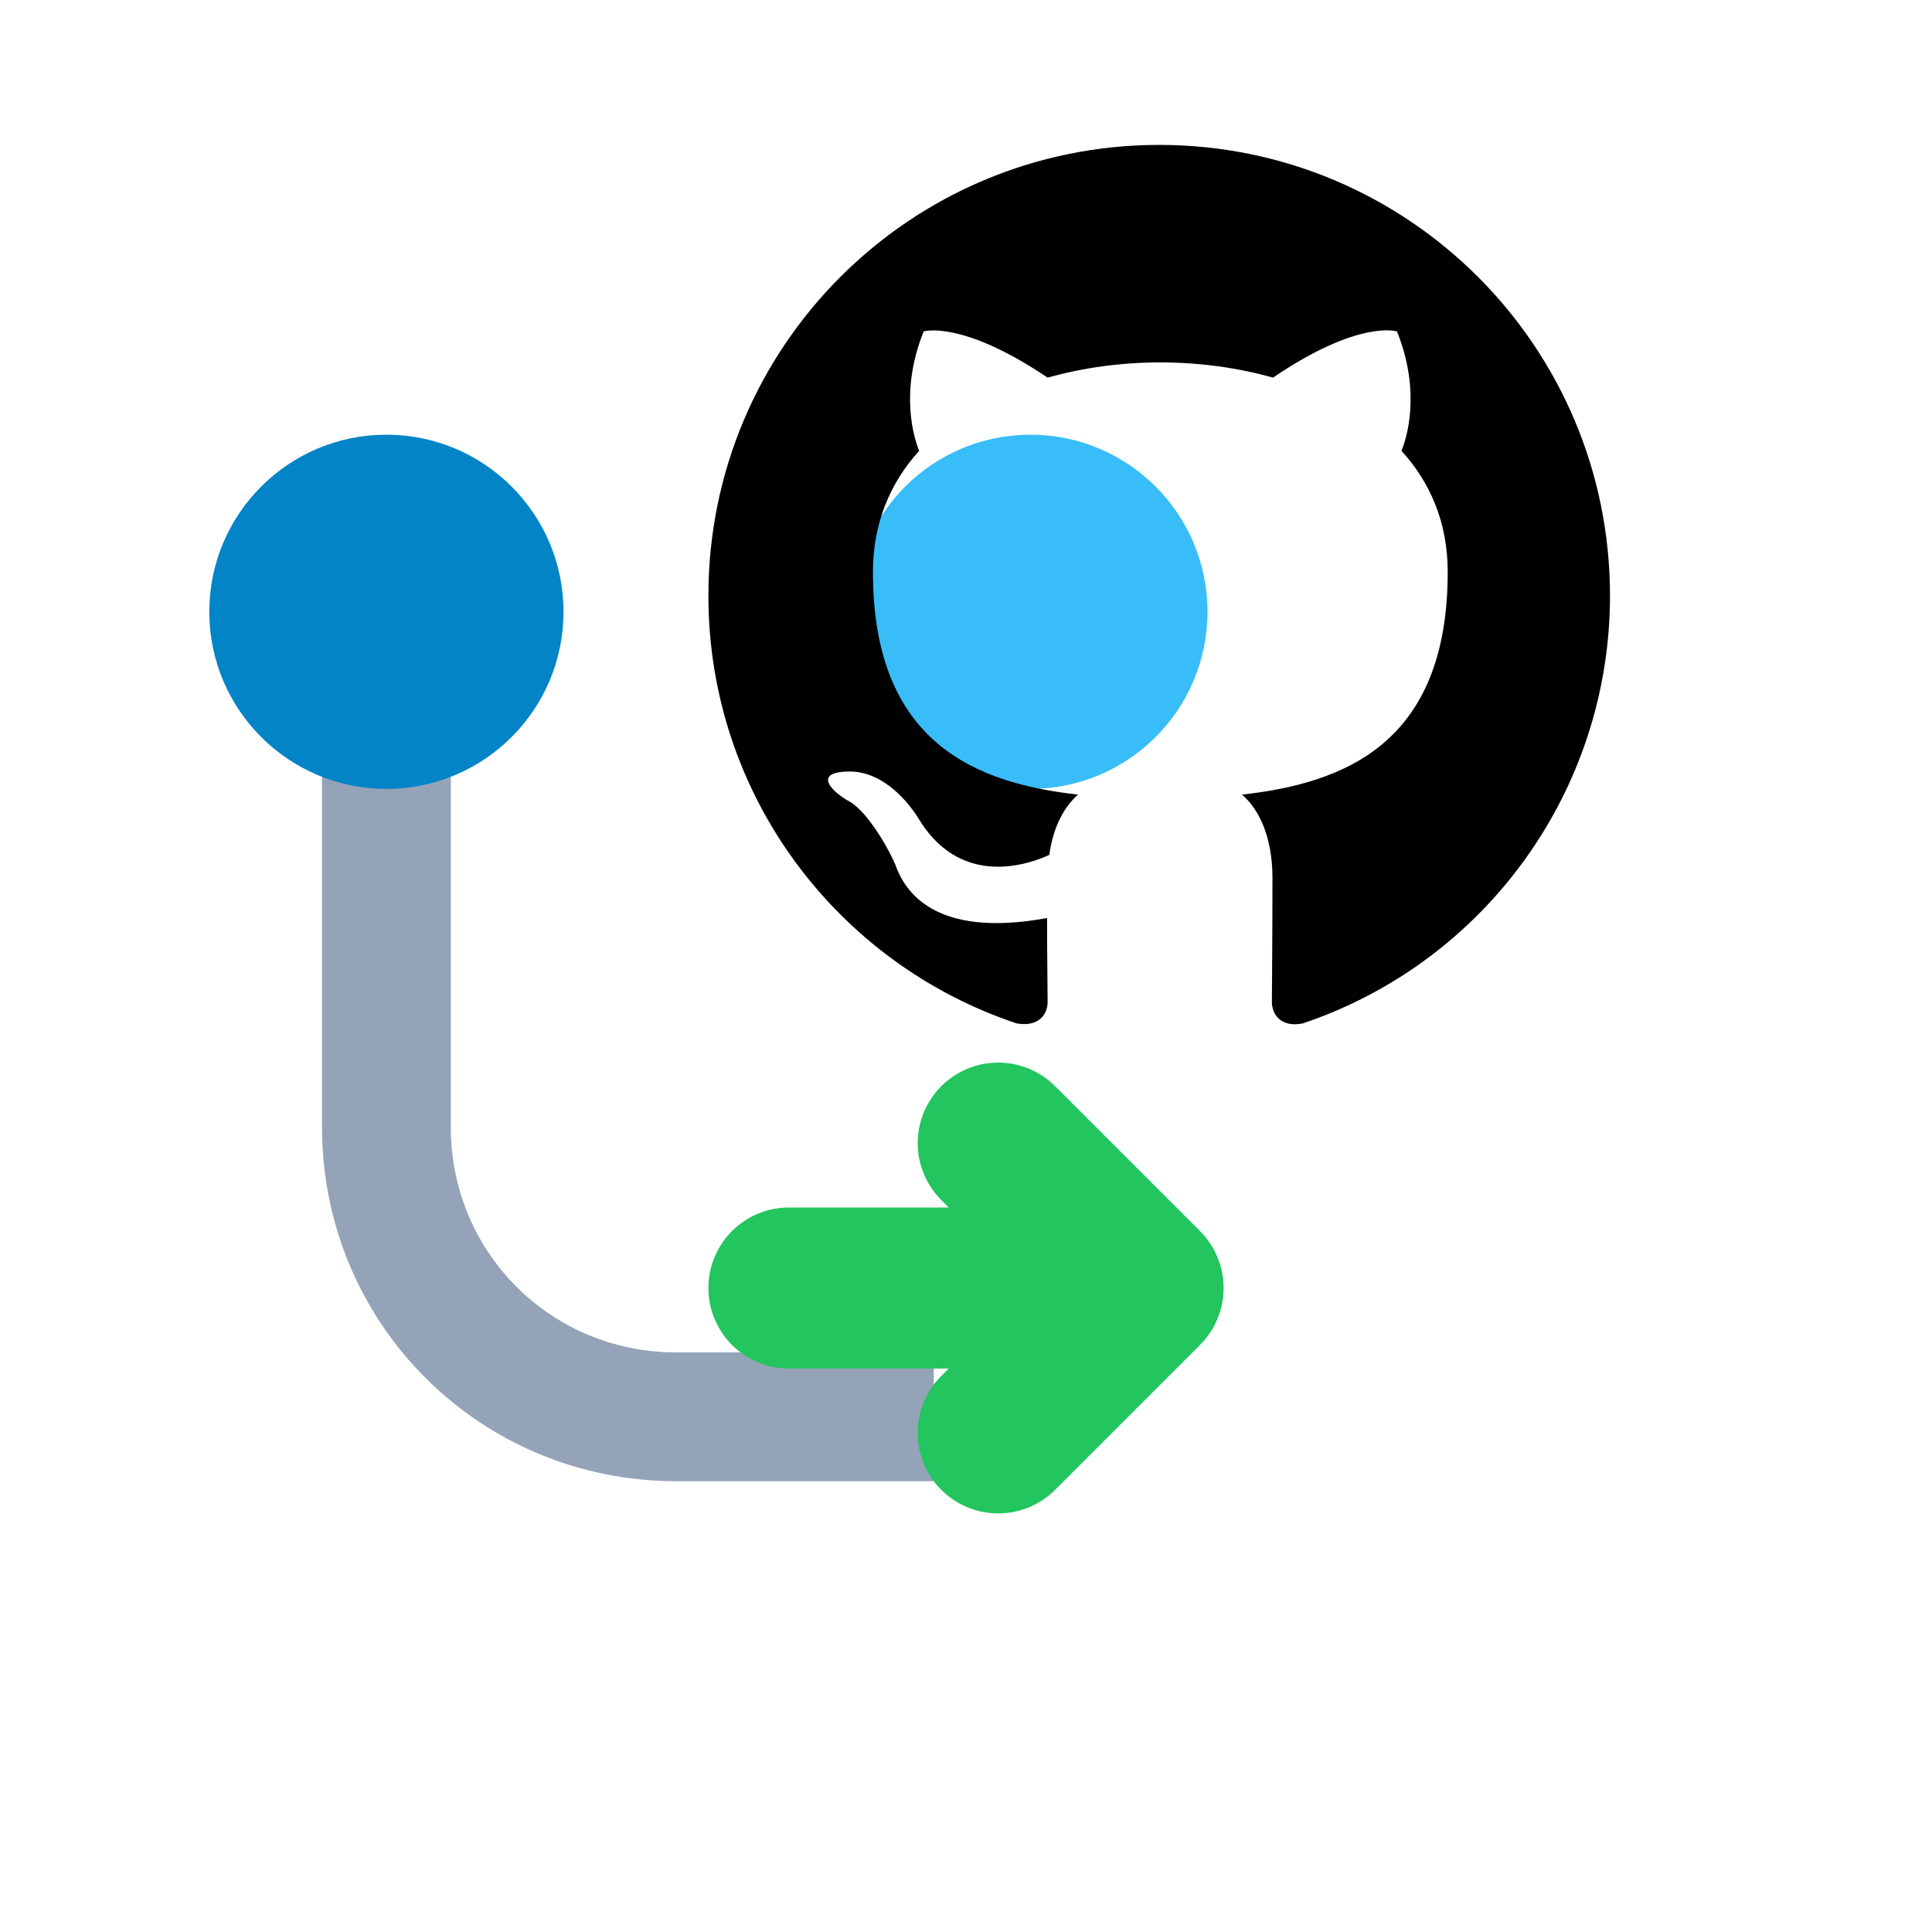
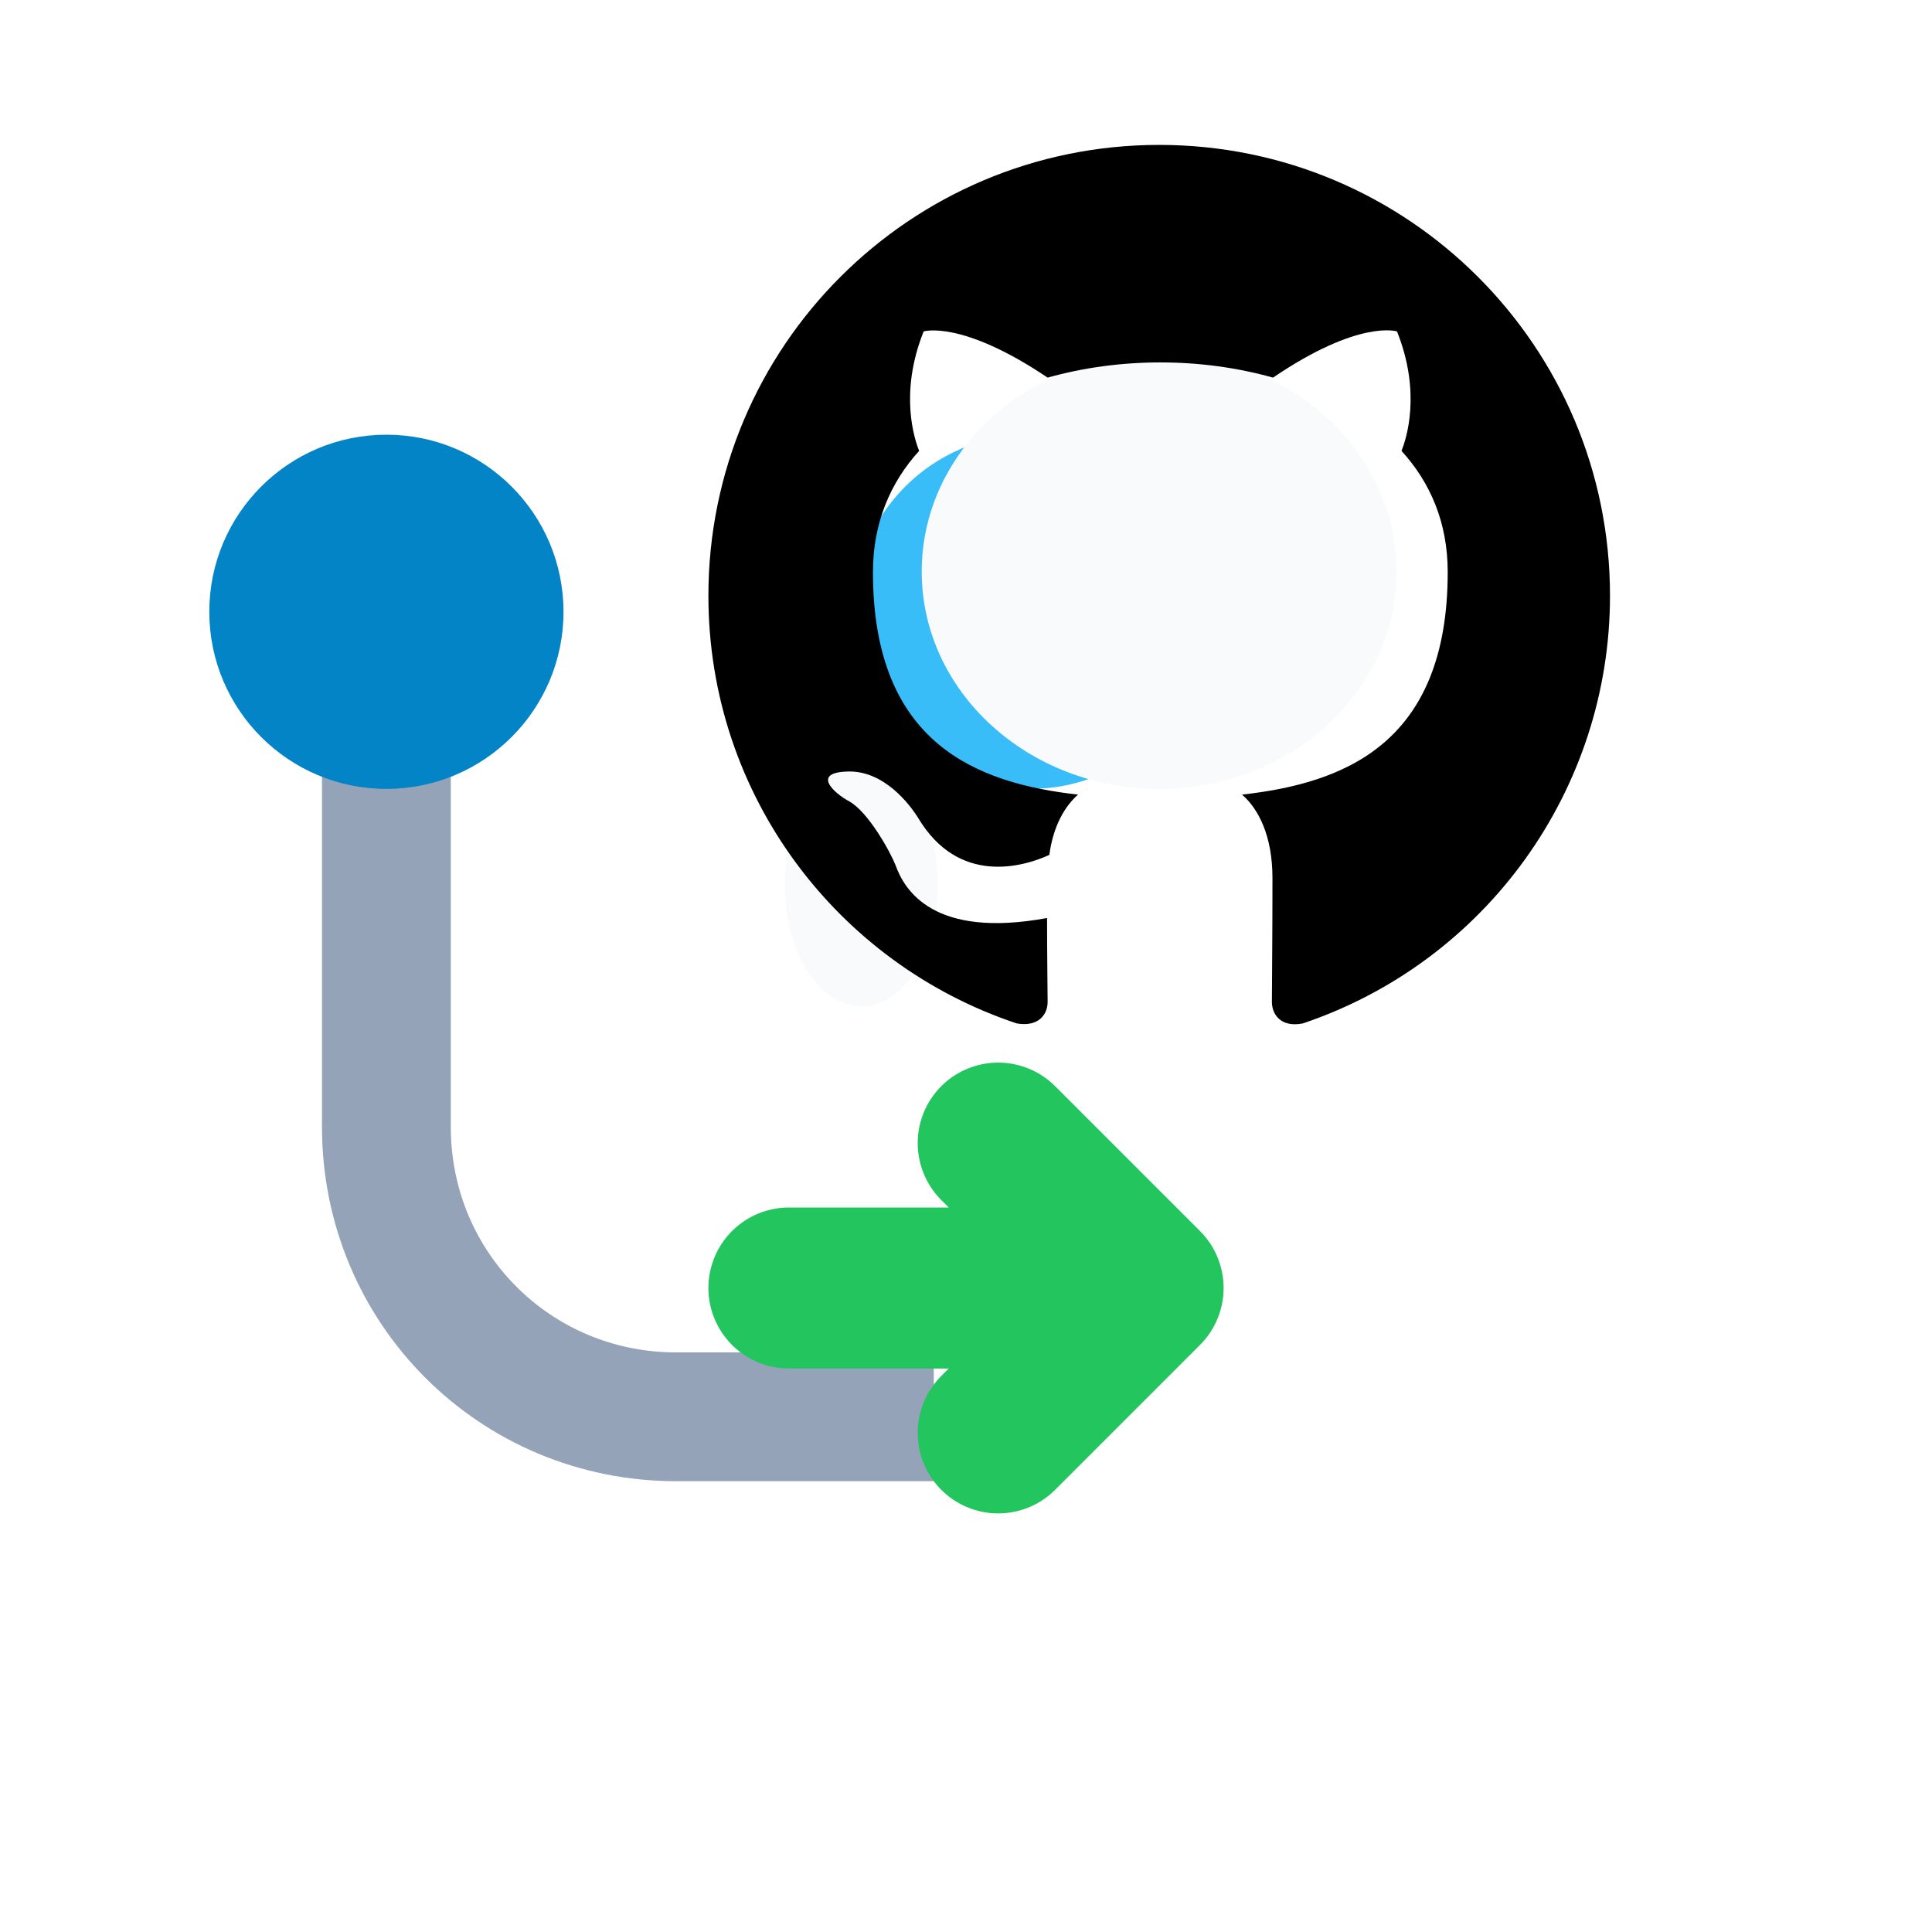
<svg xmlns="http://www.w3.org/2000/svg" viewBox="0 0 24 24" width="24" height="24">
  <g transform="translate(1.2 6.2)">
    <g transform="translate(-1.8 -2.6)">
      <g stroke="#94a3b8" stroke-width="1.6" fill="none">
        <path d="M5.4 5.6v4.8c0 2 1.6 3.6 3.6 3.6h3.2" />
      </g>
      <circle cx="5.4" cy="4" r="2.2" fill="#0284c7" />
      <circle cx="13.4" cy="4" r="2.2" fill="#38bdf8" />
      <path d="M10.4 12.4h4.4M13 10.6l1.8 1.8-1.8 1.8" fill="none" stroke="#22c55e" stroke-width="2" stroke-linecap="round" stroke-linejoin="round" />
    </g>
  </g>
  <g transform="translate(8.8 1.8)">
+     <ellipse cx="5.6" cy="5.3" rx="2.95" ry="2.7" fill="#f8fafc" />
+     <ellipse cx="1.9" cy="9.2" rx="0.95" ry="1.5" fill="#f8fafc" />
    <path d="M8 0C3.58 0 0 3.58 0 8c0 3.54 2.29 6.53 5.47 7.59.4.07.55-.17.55-.38 0-.19-.01-.82-.01-1.49-2.01.37-2.53-.49-2.69-.94-.09-.23-.48-.94-.82-1.13-.28-.15-.68-.52-.01-.53.63-.01 1.08.58 1.23.82.72 1.21 1.87.87 2.33.66.07-.52.28-.87.51-1.07-1.78-.2-3.64-.89-3.64-3.95 0-.87.31-1.59.82-2.15-.08-.2-.36-1.02.08-2.12 0 0 .67-.21 2.2.82.64-.18 1.32-.27 2-.27s1.36.09 2 .27c1.53-1.04 2.2-.82 2.2-.82.44 1.1.16 1.92.08 2.12.51.56.82 1.27.82 2.15 0 3.07-1.87 3.75-3.65 3.95.29.25.54.73.54 1.48 0 1.07-.01 1.93-.01 2.2 0 .21.15.46.55.38A8.01 8.01 0 0 0 16 8c0-4.42-3.58-8-8-8" transform="scale(0.7)" fill="#000" />
  </g>
</svg>
